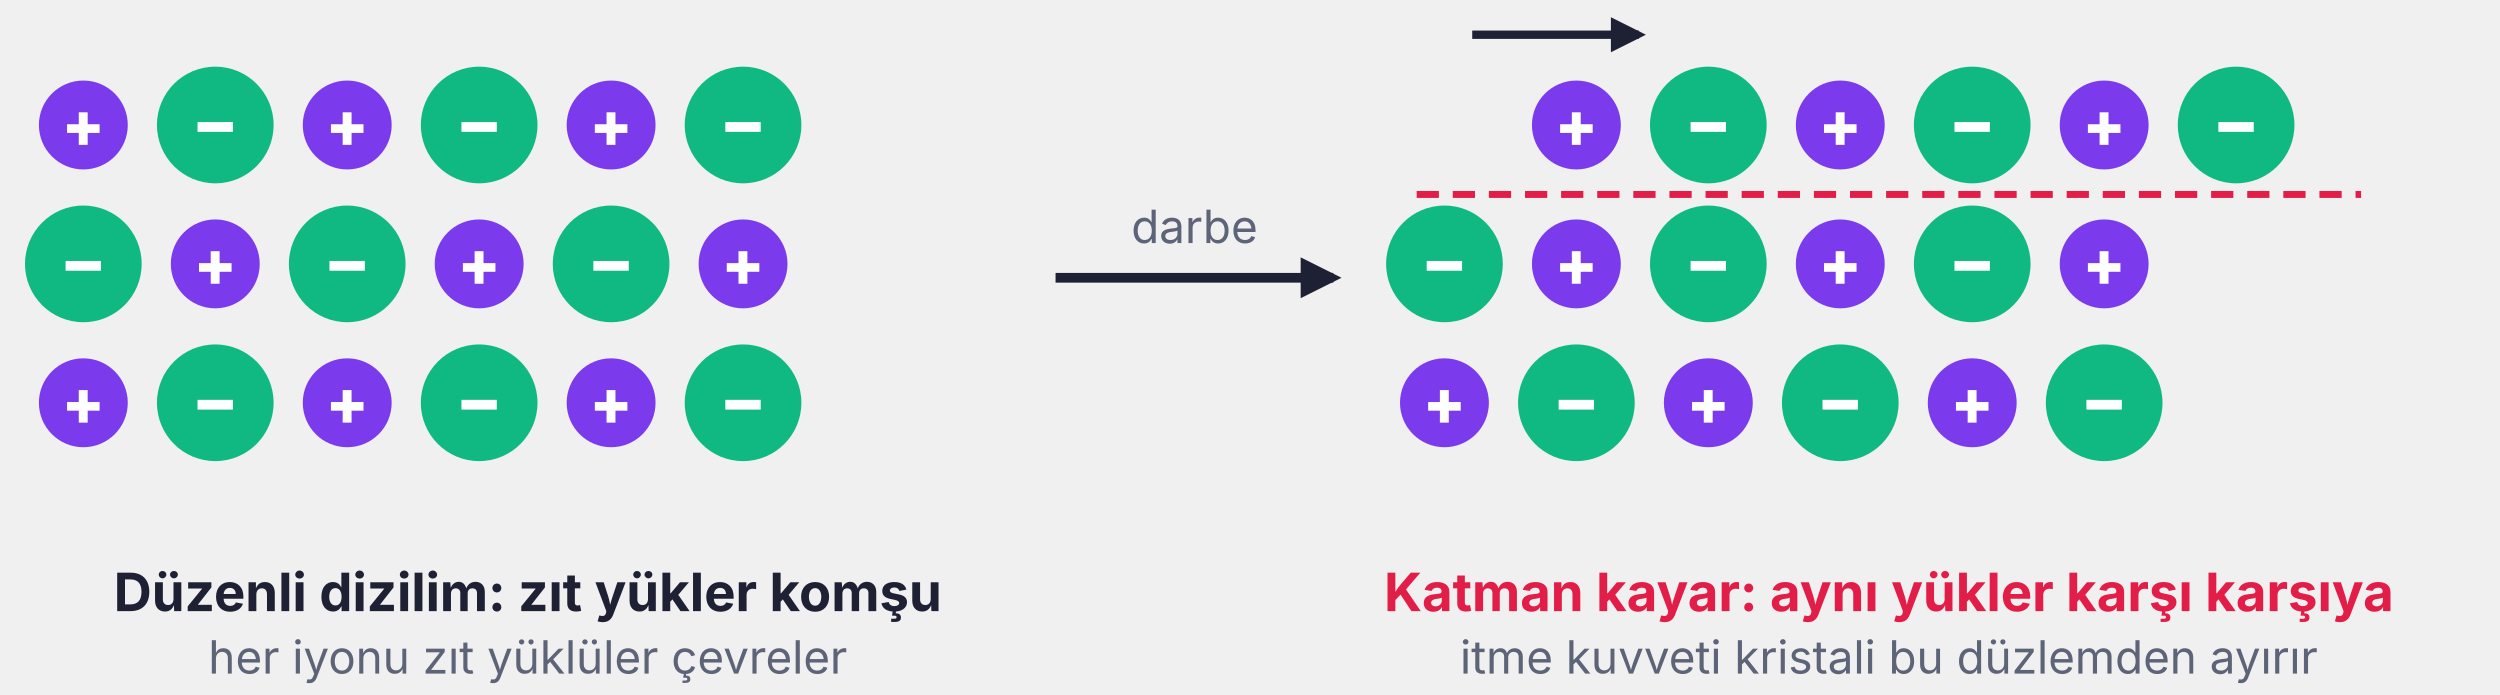
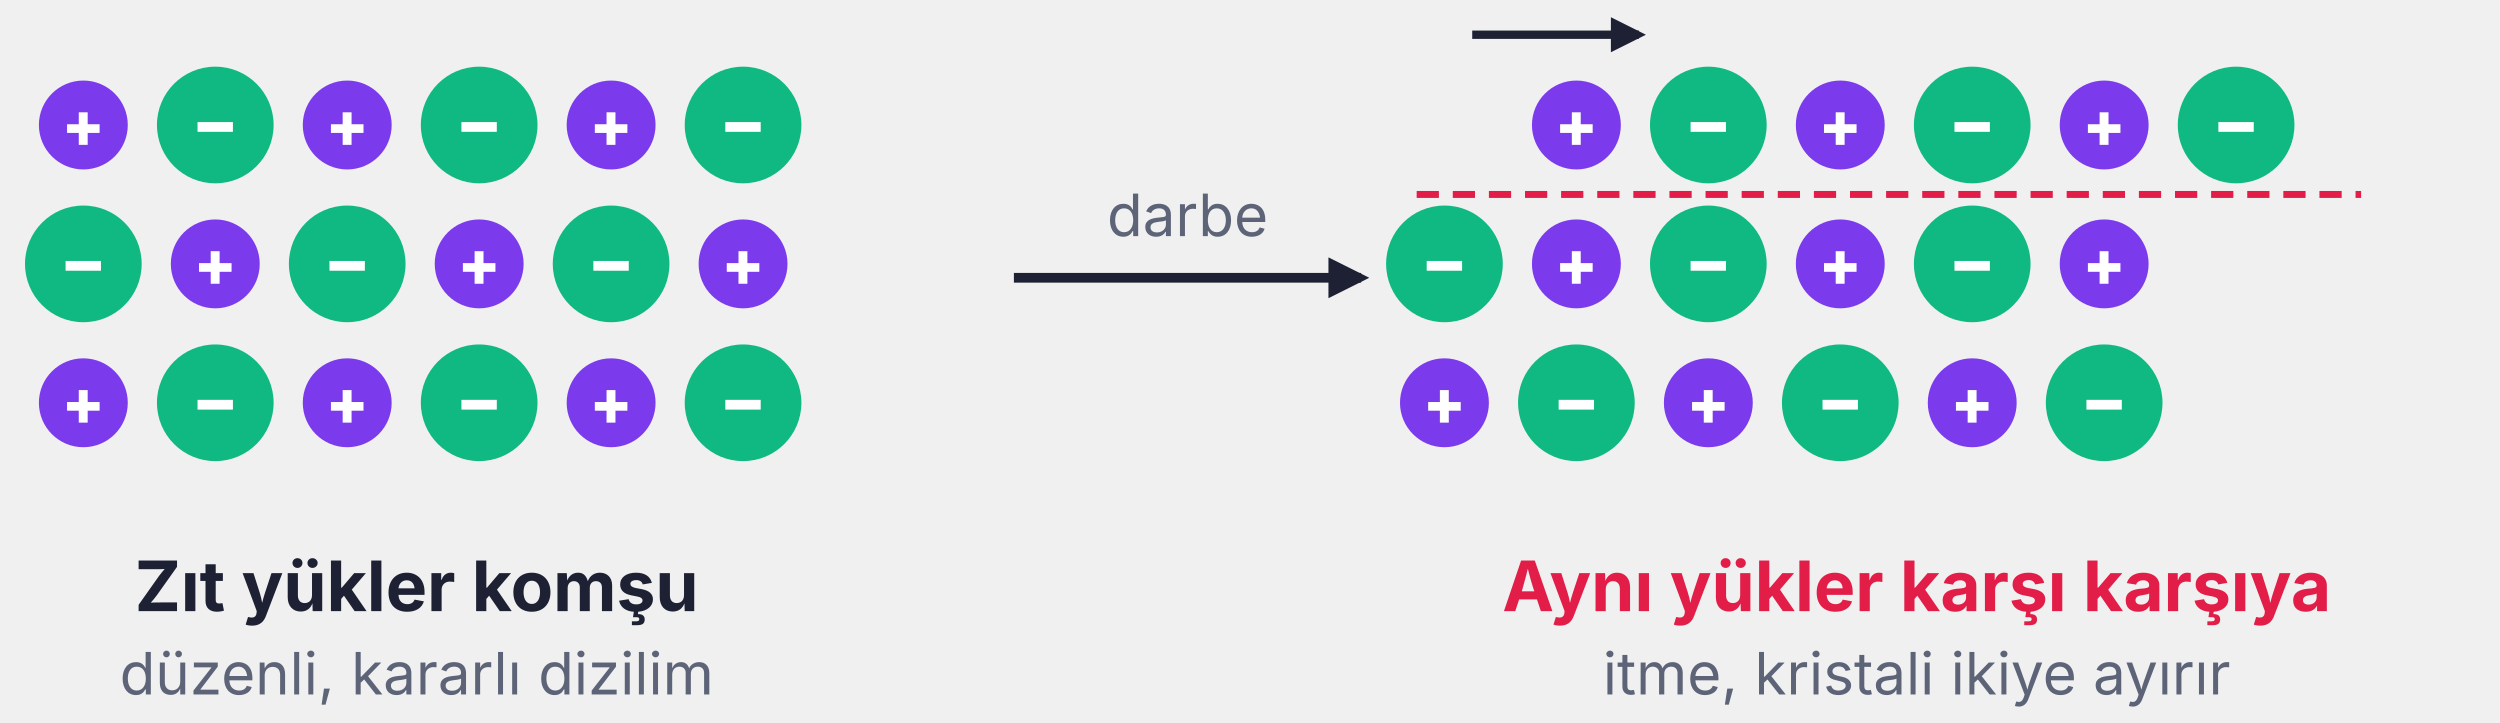
- <svg viewBox="0 0 180 50" class="grafik">
+ <svg viewBox="0 0 180 52" class="grafik">
  <g font-family="Inter" text-anchor="middle">
    <defs>
      <marker id="kk" viewBox="0 0 10 10" refX="8" refY="5" markerWidth="4.2" markerHeight="4.2" orient="auto">
        <path d="M0 0 10 5 0 10z" fill="#1d2133" />
      </marker>
      <marker id="kr" viewBox="0 0 10 10" refX="8" refY="5" markerWidth="4.2" markerHeight="4.2" orient="auto">
        <path d="M0 0 10 5 0 10z" fill="#e11d48" />
      </marker>
    </defs>
    <circle cx="6.0" cy="9.0" r="3.2" fill="#7c3aed" />
    <text x="6.0" y="10.6" font-size="4.6" font-weight="800" fill="#fff">+</text>
    <circle cx="15.5" cy="9.0" r="4.2" fill="#10b981" />
    <text x="15.5" y="10.6" font-size="5" font-weight="800" fill="#fff">−</text>
    <circle cx="25.0" cy="9.0" r="3.2" fill="#7c3aed" />
    <text x="25.0" y="10.6" font-size="4.6" font-weight="800" fill="#fff">+</text>
    <circle cx="34.5" cy="9.0" r="4.2" fill="#10b981" />
    <text x="34.5" y="10.6" font-size="5" font-weight="800" fill="#fff">−</text>
    <circle cx="44.0" cy="9.0" r="3.2" fill="#7c3aed" />
    <text x="44.0" y="10.6" font-size="4.6" font-weight="800" fill="#fff">+</text>
    <circle cx="53.5" cy="9.0" r="4.2" fill="#10b981" />
    <text x="53.5" y="10.6" font-size="5" font-weight="800" fill="#fff">−</text>
    <circle cx="6.0" cy="19.0" r="4.2" fill="#10b981" />
    <text x="6.0" y="20.6" font-size="5" font-weight="800" fill="#fff">−</text>
    <circle cx="15.5" cy="19.0" r="3.2" fill="#7c3aed" />
    <text x="15.5" y="20.6" font-size="4.6" font-weight="800" fill="#fff">+</text>
    <circle cx="25.0" cy="19.0" r="4.2" fill="#10b981" />
    <text x="25.0" y="20.6" font-size="5" font-weight="800" fill="#fff">−</text>
    <circle cx="34.5" cy="19.0" r="3.2" fill="#7c3aed" />
    <text x="34.5" y="20.6" font-size="4.6" font-weight="800" fill="#fff">+</text>
    <circle cx="44.0" cy="19.0" r="4.2" fill="#10b981" />
    <text x="44.0" y="20.6" font-size="5" font-weight="800" fill="#fff">−</text>
    <circle cx="53.5" cy="19.0" r="3.2" fill="#7c3aed" />
    <text x="53.5" y="20.6" font-size="4.6" font-weight="800" fill="#fff">+</text>
    <circle cx="6.0" cy="29.0" r="3.2" fill="#7c3aed" />
    <text x="6.0" y="30.6" font-size="4.6" font-weight="800" fill="#fff">+</text>
    <circle cx="15.5" cy="29.0" r="4.2" fill="#10b981" />
    <text x="15.5" y="30.6" font-size="5" font-weight="800" fill="#fff">−</text>
    <circle cx="25.0" cy="29.0" r="3.2" fill="#7c3aed" />
    <text x="25.0" y="30.6" font-size="4.6" font-weight="800" fill="#fff">+</text>
    <circle cx="34.5" cy="29.0" r="4.2" fill="#10b981" />
    <text x="34.5" y="30.6" font-size="5" font-weight="800" fill="#fff">−</text>
    <circle cx="44.0" cy="29.0" r="3.2" fill="#7c3aed" />
    <text x="44.0" y="30.6" font-size="4.6" font-weight="800" fill="#fff">+</text>
    <circle cx="53.5" cy="29.0" r="4.2" fill="#10b981" />
    <text x="53.5" y="30.6" font-size="5" font-weight="800" fill="#fff">−</text>
    <circle cx="113.5" cy="9.0" r="3.2" fill="#7c3aed" />
    <text x="113.5" y="10.6" font-size="4.6" font-weight="800" fill="#fff">+</text>
    <circle cx="123.0" cy="9.0" r="4.2" fill="#10b981" />
    <text x="123.0" y="10.6" font-size="5" font-weight="800" fill="#fff">−</text>
    <circle cx="132.5" cy="9.0" r="3.2" fill="#7c3aed" />
    <text x="132.5" y="10.6" font-size="4.6" font-weight="800" fill="#fff">+</text>
    <circle cx="142.0" cy="9.0" r="4.2" fill="#10b981" />
    <text x="142.0" y="10.6" font-size="5" font-weight="800" fill="#fff">−</text>
    <circle cx="151.5" cy="9.0" r="3.2" fill="#7c3aed" />
    <text x="151.5" y="10.6" font-size="4.6" font-weight="800" fill="#fff">+</text>
    <circle cx="161.0" cy="9.0" r="4.2" fill="#10b981" />
    <text x="161.0" y="10.6" font-size="5" font-weight="800" fill="#fff">−</text>
    <circle cx="104.0" cy="19.0" r="4.2" fill="#10b981" />
    <text x="104.0" y="20.6" font-size="5" font-weight="800" fill="#fff">−</text>
    <circle cx="113.5" cy="19.0" r="3.2" fill="#7c3aed" />
    <text x="113.5" y="20.6" font-size="4.6" font-weight="800" fill="#fff">+</text>
    <circle cx="123.0" cy="19.0" r="4.2" fill="#10b981" />
    <text x="123.0" y="20.6" font-size="5" font-weight="800" fill="#fff">−</text>
    <circle cx="132.5" cy="19.0" r="3.2" fill="#7c3aed" />
    <text x="132.5" y="20.6" font-size="4.6" font-weight="800" fill="#fff">+</text>
    <circle cx="142.0" cy="19.0" r="4.2" fill="#10b981" />
    <text x="142.0" y="20.6" font-size="5" font-weight="800" fill="#fff">−</text>
    <circle cx="151.5" cy="19.0" r="3.2" fill="#7c3aed" />
    <text x="151.5" y="20.6" font-size="4.6" font-weight="800" fill="#fff">+</text>
    <circle cx="104.0" cy="29.0" r="3.2" fill="#7c3aed" />
    <text x="104.0" y="30.6" font-size="4.6" font-weight="800" fill="#fff">+</text>
    <circle cx="113.5" cy="29.0" r="4.2" fill="#10b981" />
    <text x="113.5" y="30.6" font-size="5" font-weight="800" fill="#fff">−</text>
    <circle cx="123.0" cy="29.0" r="3.2" fill="#7c3aed" />
    <text x="123.0" y="30.6" font-size="4.6" font-weight="800" fill="#fff">+</text>
    <circle cx="132.5" cy="29.0" r="4.2" fill="#10b981" />
    <text x="132.5" y="30.6" font-size="5" font-weight="800" fill="#fff">−</text>
    <circle cx="142.0" cy="29.0" r="3.2" fill="#7c3aed" />
    <text x="142.0" y="30.6" font-size="4.6" font-weight="800" fill="#fff">+</text>
    <circle cx="151.5" cy="29.0" r="4.2" fill="#10b981" />
    <text x="151.5" y="30.6" font-size="5" font-weight="800" fill="#fff">−</text>
    <path d="M106 2.5 H118" stroke="#1d2133" stroke-width=".6" marker-end="url(#kk)" />
    <line x1="102" y1="14" x2="170" y2="14" stroke="#e11d48" stroke-width=".5" stroke-dasharray="1.6 1" />
-     <text x="38" y="44" font-size="3.8" fill="#1d2133" font-weight="700">Düzenli dizilim: zıt yükler komşu</text>
-     <text x="38" y="48.5" font-size="3.3" fill="#5d6478">her iyonu zıt yüklüler çevreler</text>
-     <path d="M76 20 H96" stroke="#1d2133" stroke-width=".7" marker-end="url(#kk)" />
-     <text x="86" y="17.5" font-size="3.3" fill="#5d6478">darbe</text>
-     <text x="136" y="44" font-size="3.8" fill="#e11d48" font-weight="700">Katman kayar: aynı yükler karşı karşıya</text>
-     <text x="136" y="48.5" font-size="3.3" fill="#5d6478">itme kuvveti kristali bu düzlemden ayırır</text>
+     <text x="30" y="44" font-size="5" fill="#1d2133" font-weight="700">Zıt yükler komşu</text>
+     <text x="30" y="50" font-size="4.2" fill="#5d6478">düzenli, kararlı dizilim</text>
+     <path d="M73 20 H98" stroke="#1d2133" stroke-width=".7" marker-end="url(#kk)" />
+     <text x="85.5" y="17" font-size="4.2" fill="#5d6478">darbe</text>
+     <text x="138" y="44" font-size="5" fill="#e11d48" font-weight="700">Aynı yükler karşı karşıya</text>
+     <text x="138" y="50" font-size="4.2" fill="#5d6478">itme, kristali ikiye ayırır</text>
  </g>
</svg>
